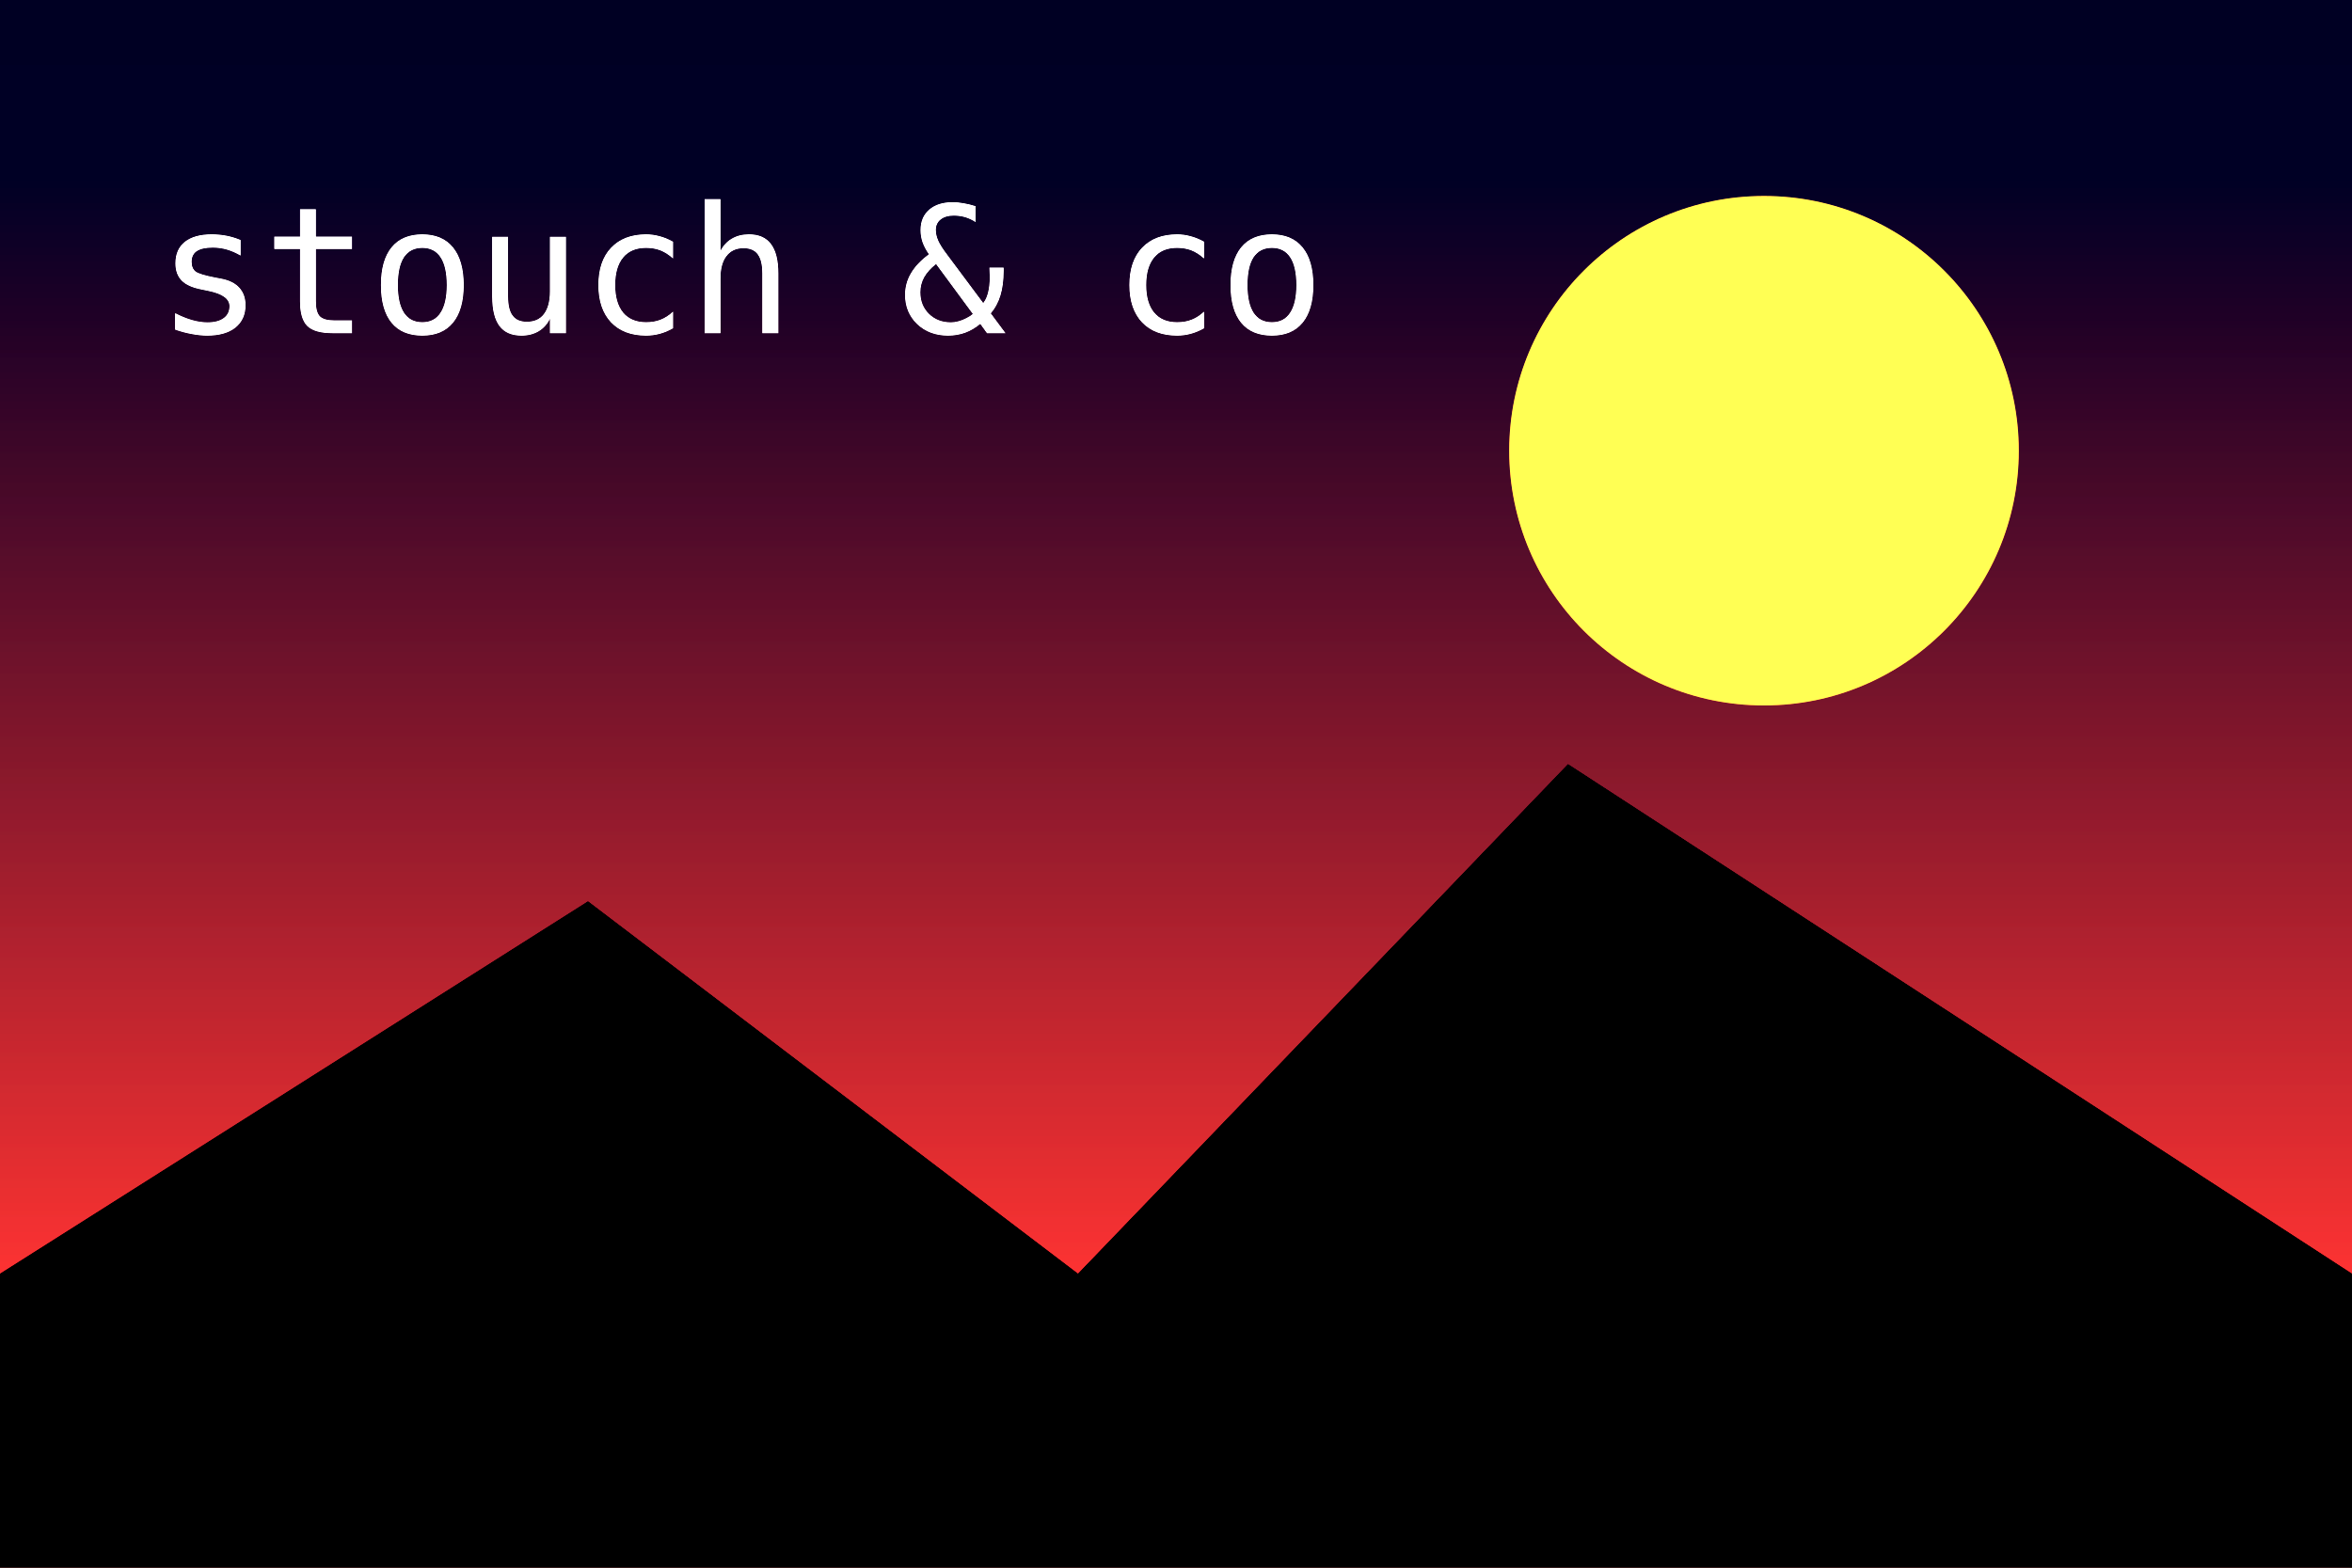
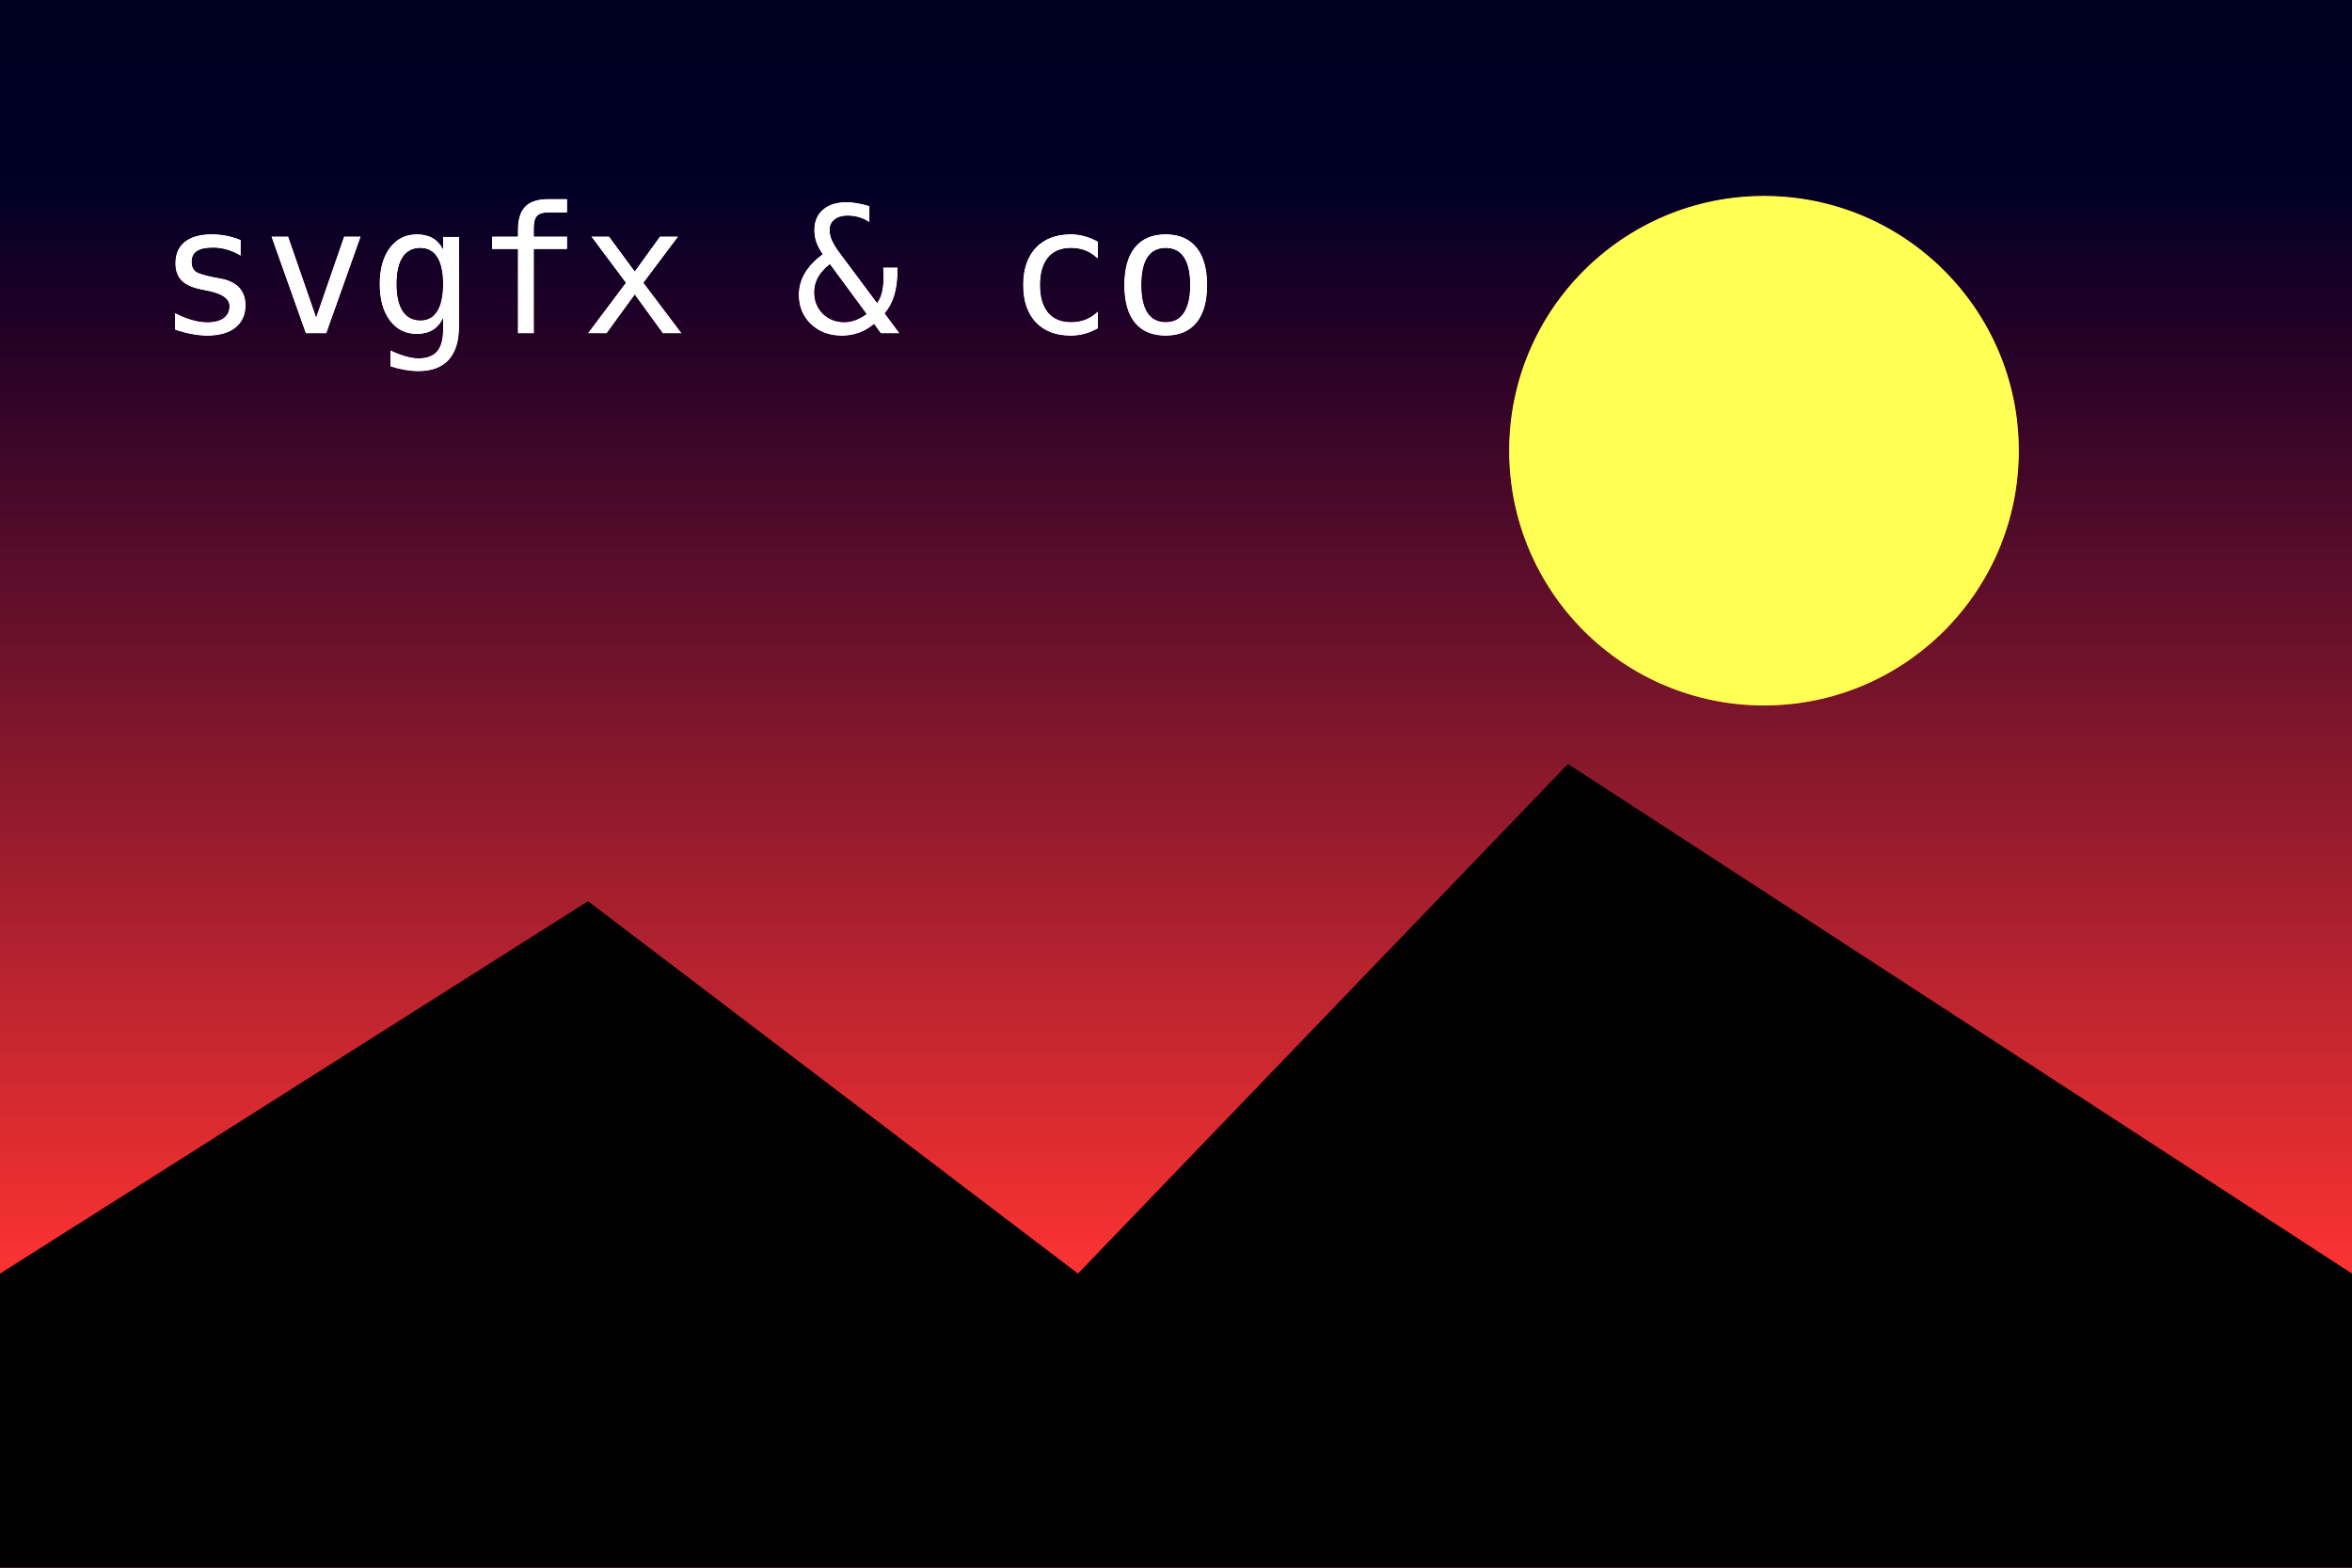
<svg xmlns="http://www.w3.org/2000/svg" viewBox="0 0 240 160" width="240" height="160">
  <defs>
    <linearGradient id="sky" x1="0" y1="0" x2="0" y2="1">
      <stop offset="0" stop-color="#1b2a49" />
      <stop offset="1" stop-color="#f25c54" />
    </linearGradient>
  </defs>
  <defs>
-     <filter id="stouch-1azqv2-filter-0" color-interpolation-filters="sRGB">
-       <feComponentTransfer in="SourceGraphic" result="stouch-out-0">
+     <filter id="svgfx-1mfjpu-filter-0" color-interpolation-filters="sRGB">
+       <feComponentTransfer in="SourceGraphic" result="svgfx-out-0">
        <feFuncR type="linear" slope="1.7" intercept="-0.35" />
        <feFuncG type="linear" slope="1.7" intercept="-0.35" />
        <feFuncB type="linear" slope="1.7" intercept="-0.35" />
      </feComponentTransfer>
    </filter>
  </defs>
-   <g filter="url(#stouch-1azqv2-filter-0)">
+   <g filter="url(#svgfx-1mfjpu-filter-0)">
    <rect width="240" height="160" fill="url(#sky)" />
    <circle cx="180" cy="46" r="26" fill="#ffd166" />
    <path d="M0 130 L60 92 L110 130 L160 78 L240 130 L240 160 L0 160 Z" fill="#0b1526" />
-     <text x="16" y="34" font-family="monospace" font-size="18" fill="#f7f7f2">stouch &amp; co</text>
+     <text x="16" y="34" font-family="monospace" font-size="18" fill="#f7f7f2">svgfx &amp; co</text>
  </g>
</svg>
